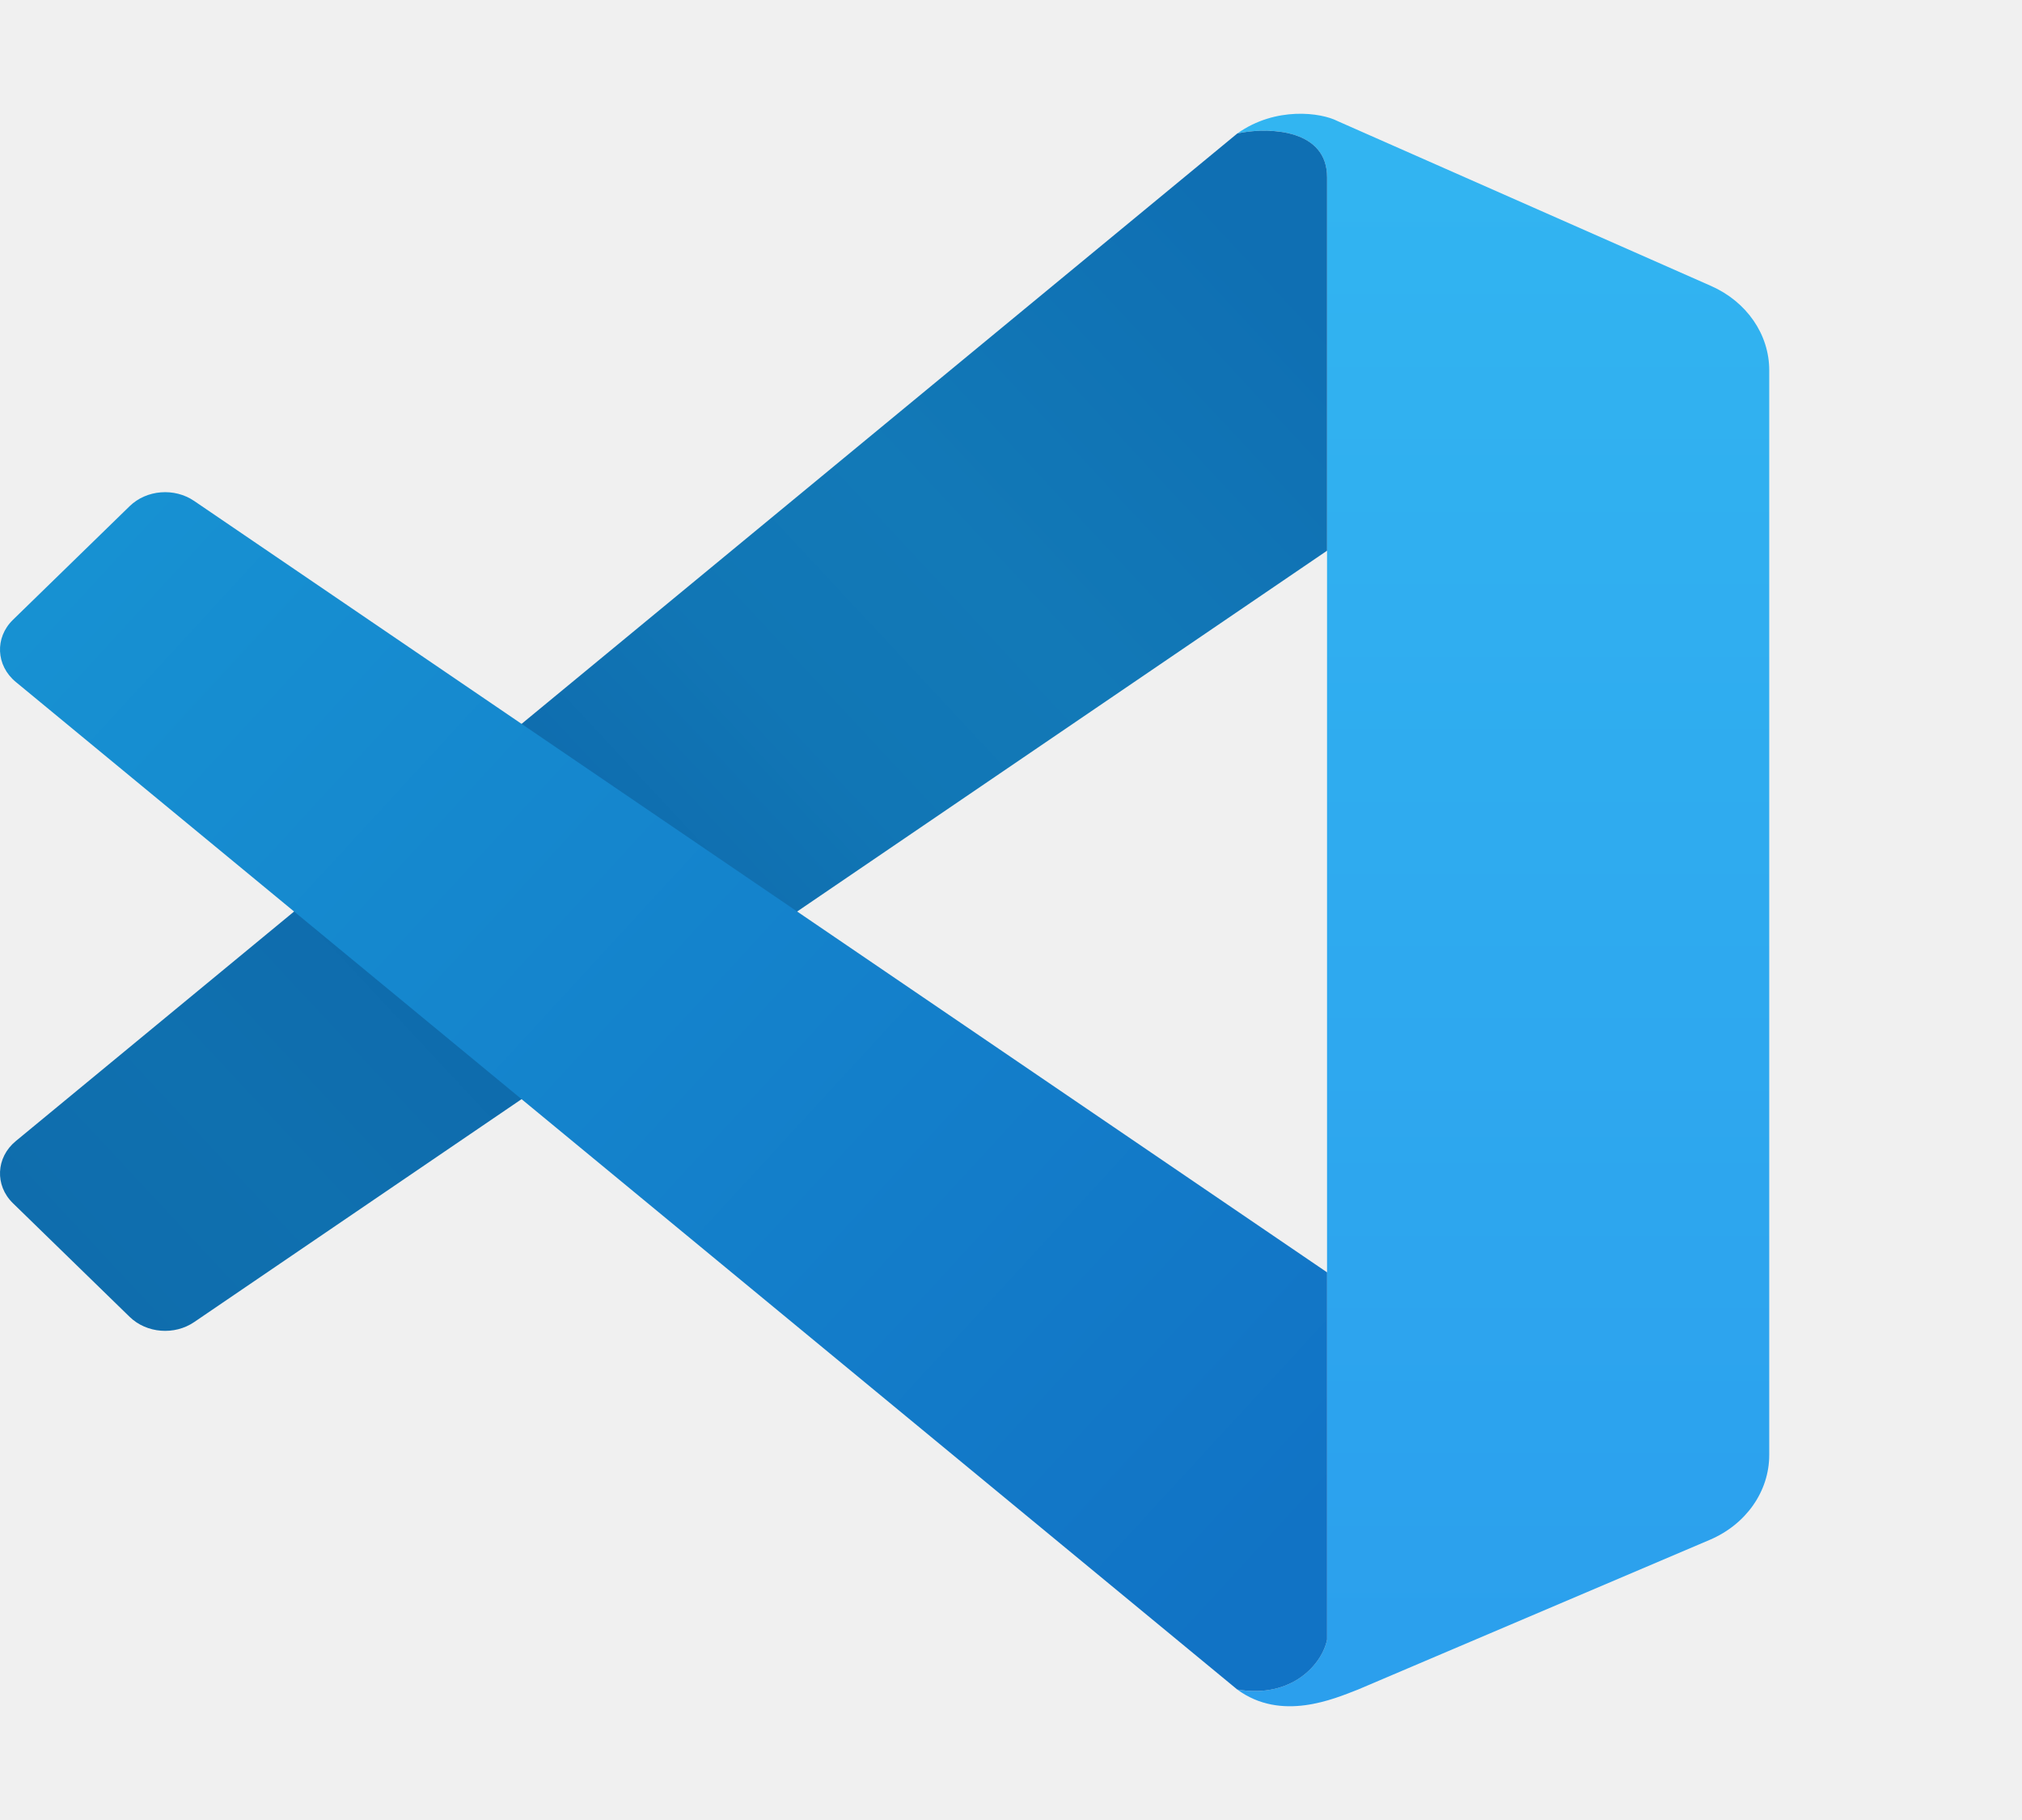
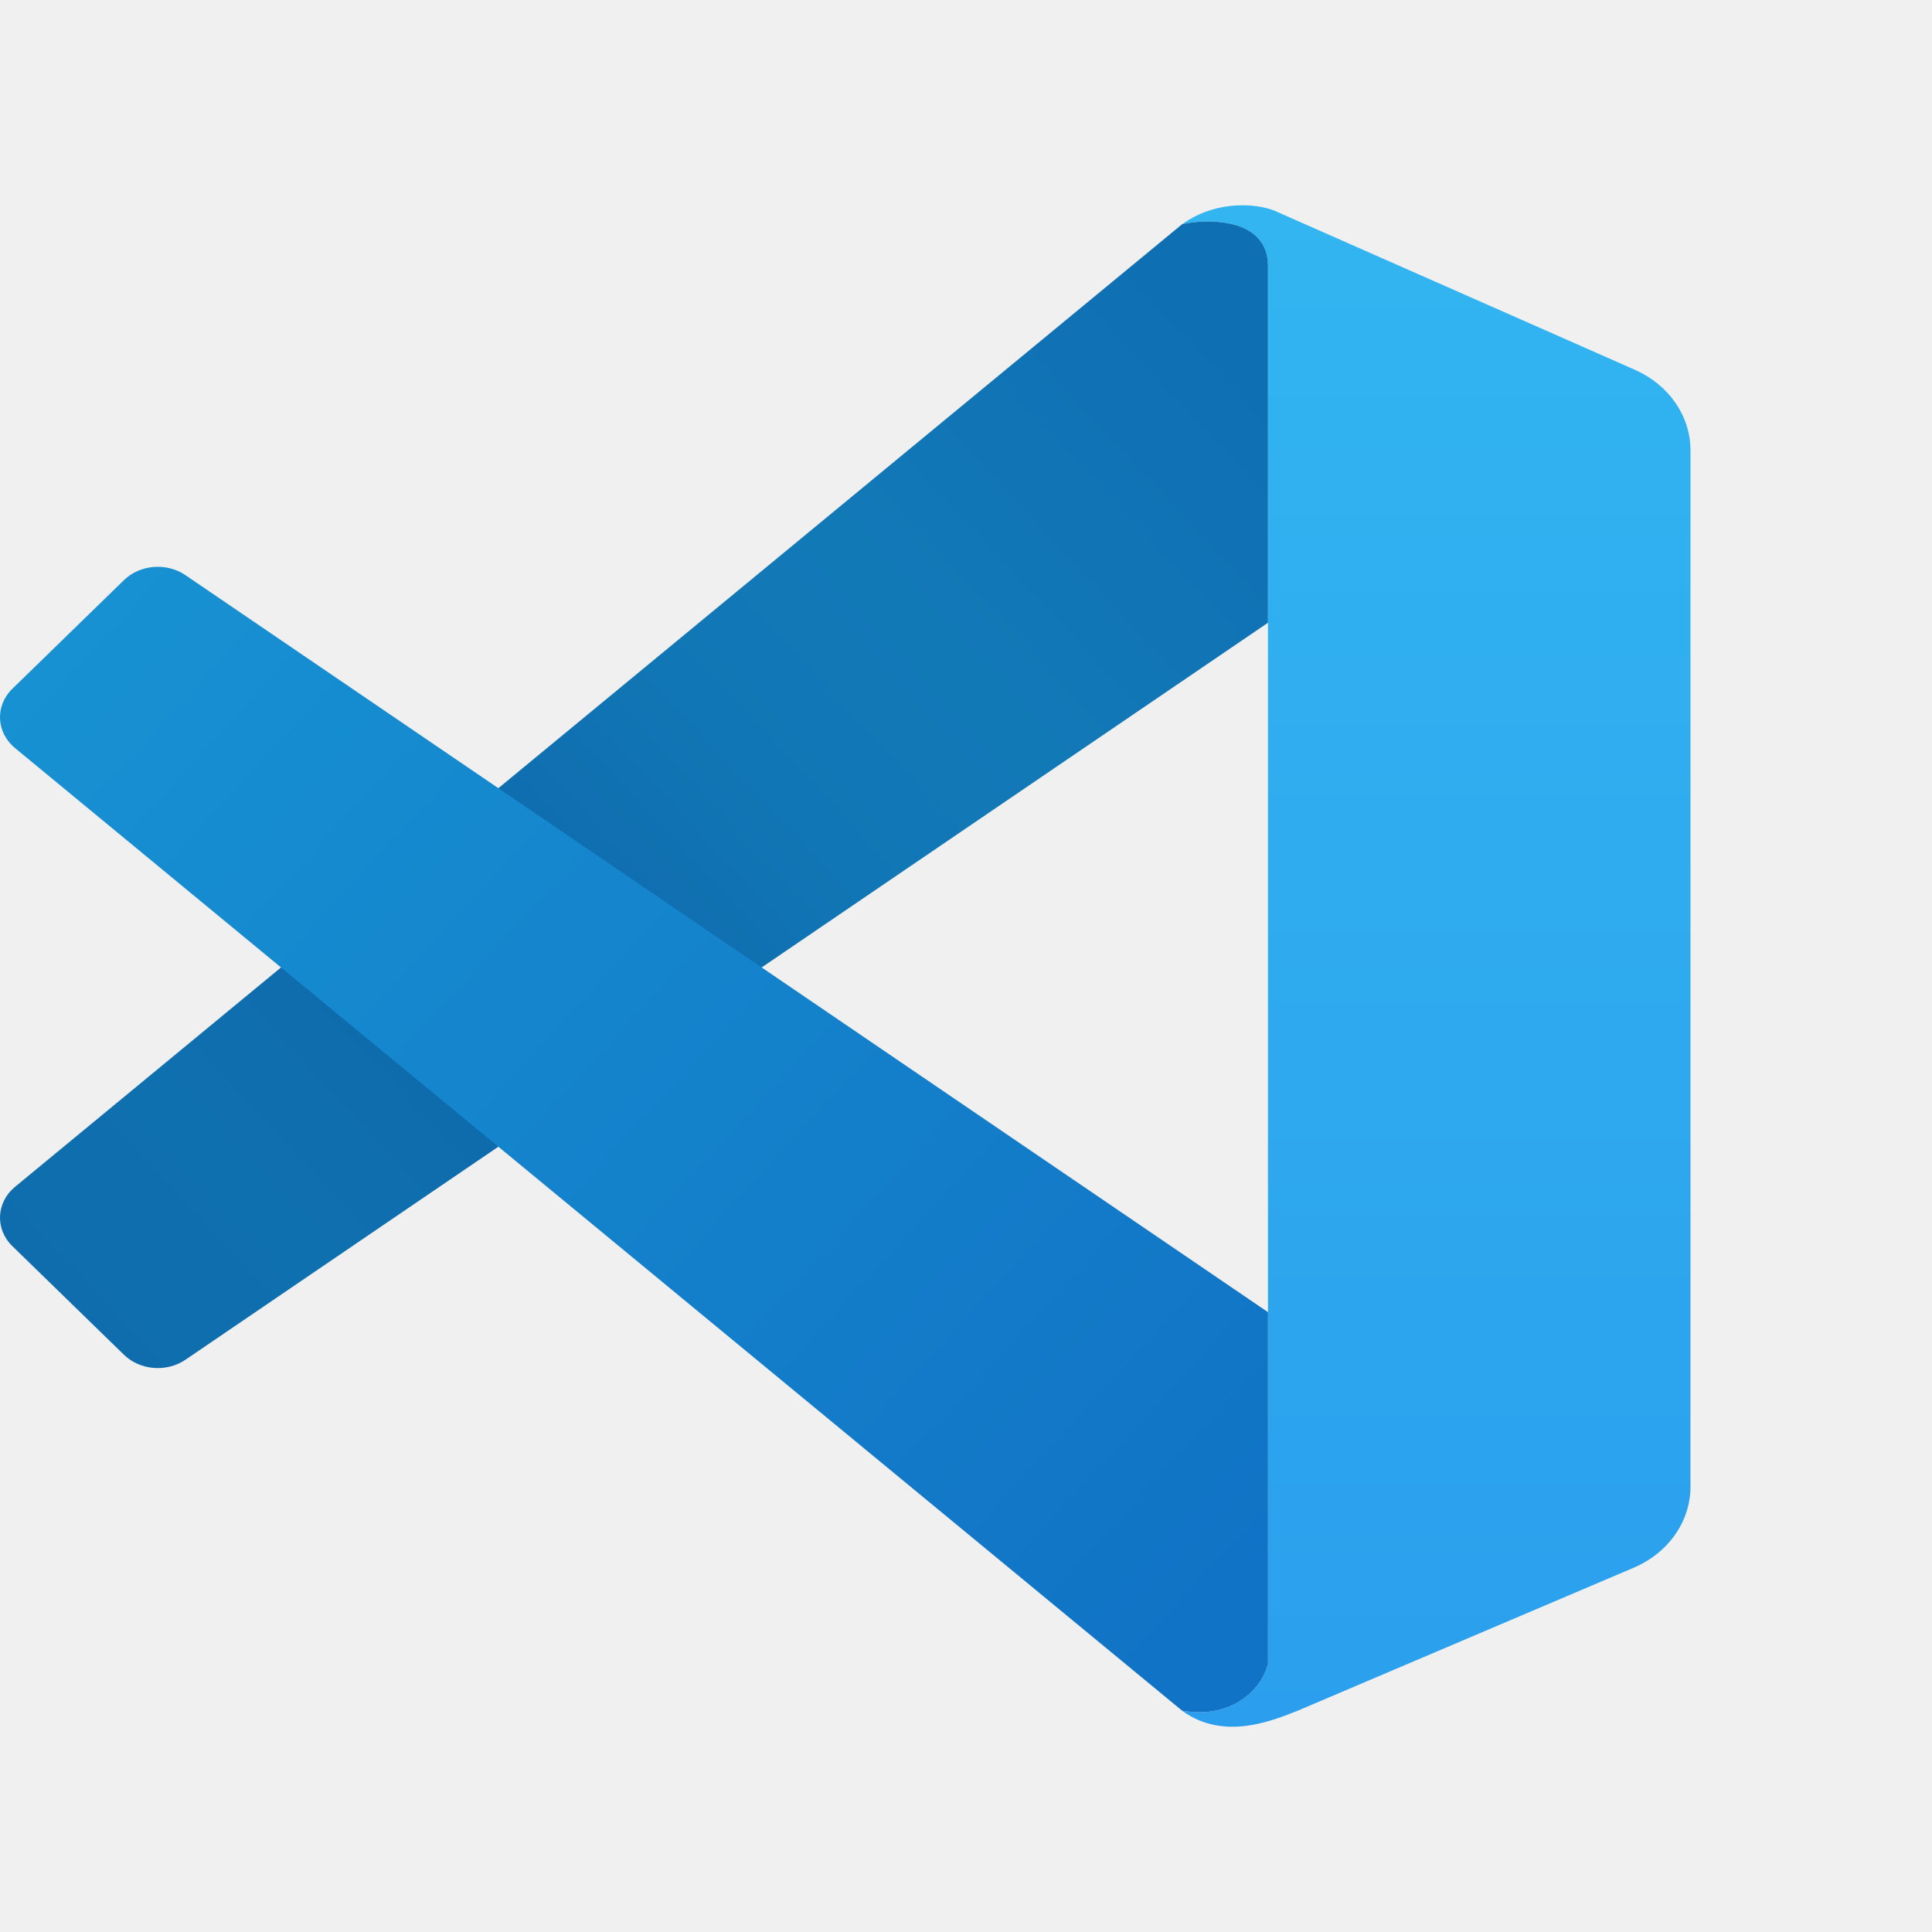
- <svg xmlns="http://www.w3.org/2000/svg" width="90" height="81" fill="none" viewBox="0 0 90 81">
+ <svg xmlns="http://www.w3.org/2000/svg" width="70" height="70" fill="none" viewBox="0 0 90 81">
  <g clip-path="url(#a)">
    <path fill="url(#b)" d="M59.067 7.89c0-2.225-2.768-2.226-3.998-1.947 1.722-1.224 3.742-.927 4.46-.557l16.63 7.34c1.585.7 2.59 2.154 2.59 3.749v48.282c0 1.616-1.031 3.087-2.648 3.775l-15.65 6.66c-1.077.417-3.414 1.446-5.382 0 2.46.417 3.793-1.159 3.998-2.225V7.889Z" />
    <path fill="url(#c)" d="M55.269 5.903c1.306-.233 3.799-.125 3.799 1.987v16.619L8.644 58.839c-.88.6-2.121.501-2.872-.23l-5.197-5.06c-.814-.794-.757-2.035.127-2.764L55.07 5.943l.2-.04Z" />
    <path fill="url(#d)" d="M59.068 56.626 8.644 22.296c-.88-.6-2.121-.501-2.872.23l-5.197 5.06c-.814.794-.757 2.035.127 2.764L55.07 75.192c2.46.418 3.793-1.158 3.999-2.225v-16.34Z" />
  </g>
  <defs>
    <linearGradient id="b" x1="66.909" x2="66.909" y1="5.063" y2="75.938" gradientUnits="userSpaceOnUse">
      <stop stop-color="#32B5F1" />
      <stop offset="1" stop-color="#2B9FED" />
    </linearGradient>
    <linearGradient id="c" x1="59.068" x2="7.84" y1="14.008" y2="61.785" gradientUnits="userSpaceOnUse">
      <stop stop-color="#0F6FB3" />
      <stop offset=".271" stop-color="#1279B7" />
      <stop offset=".421" stop-color="#1176B5" />
      <stop offset=".618" stop-color="#0E69AC" />
      <stop offset=".855" stop-color="#0F70AF" />
      <stop offset="1" stop-color="#0F6DAD" />
    </linearGradient>
    <linearGradient id="d" x1="3.249" x2="54.404" y1="25.272" y2="72.335" gradientUnits="userSpaceOnUse">
      <stop stop-color="#1791D2" />
      <stop offset="1" stop-color="#1173C5" />
    </linearGradient>
    <clipPath id="a">
      <path fill="#fff" d="M0 0h90v81H0z" />
    </clipPath>
  </defs>
</svg>
